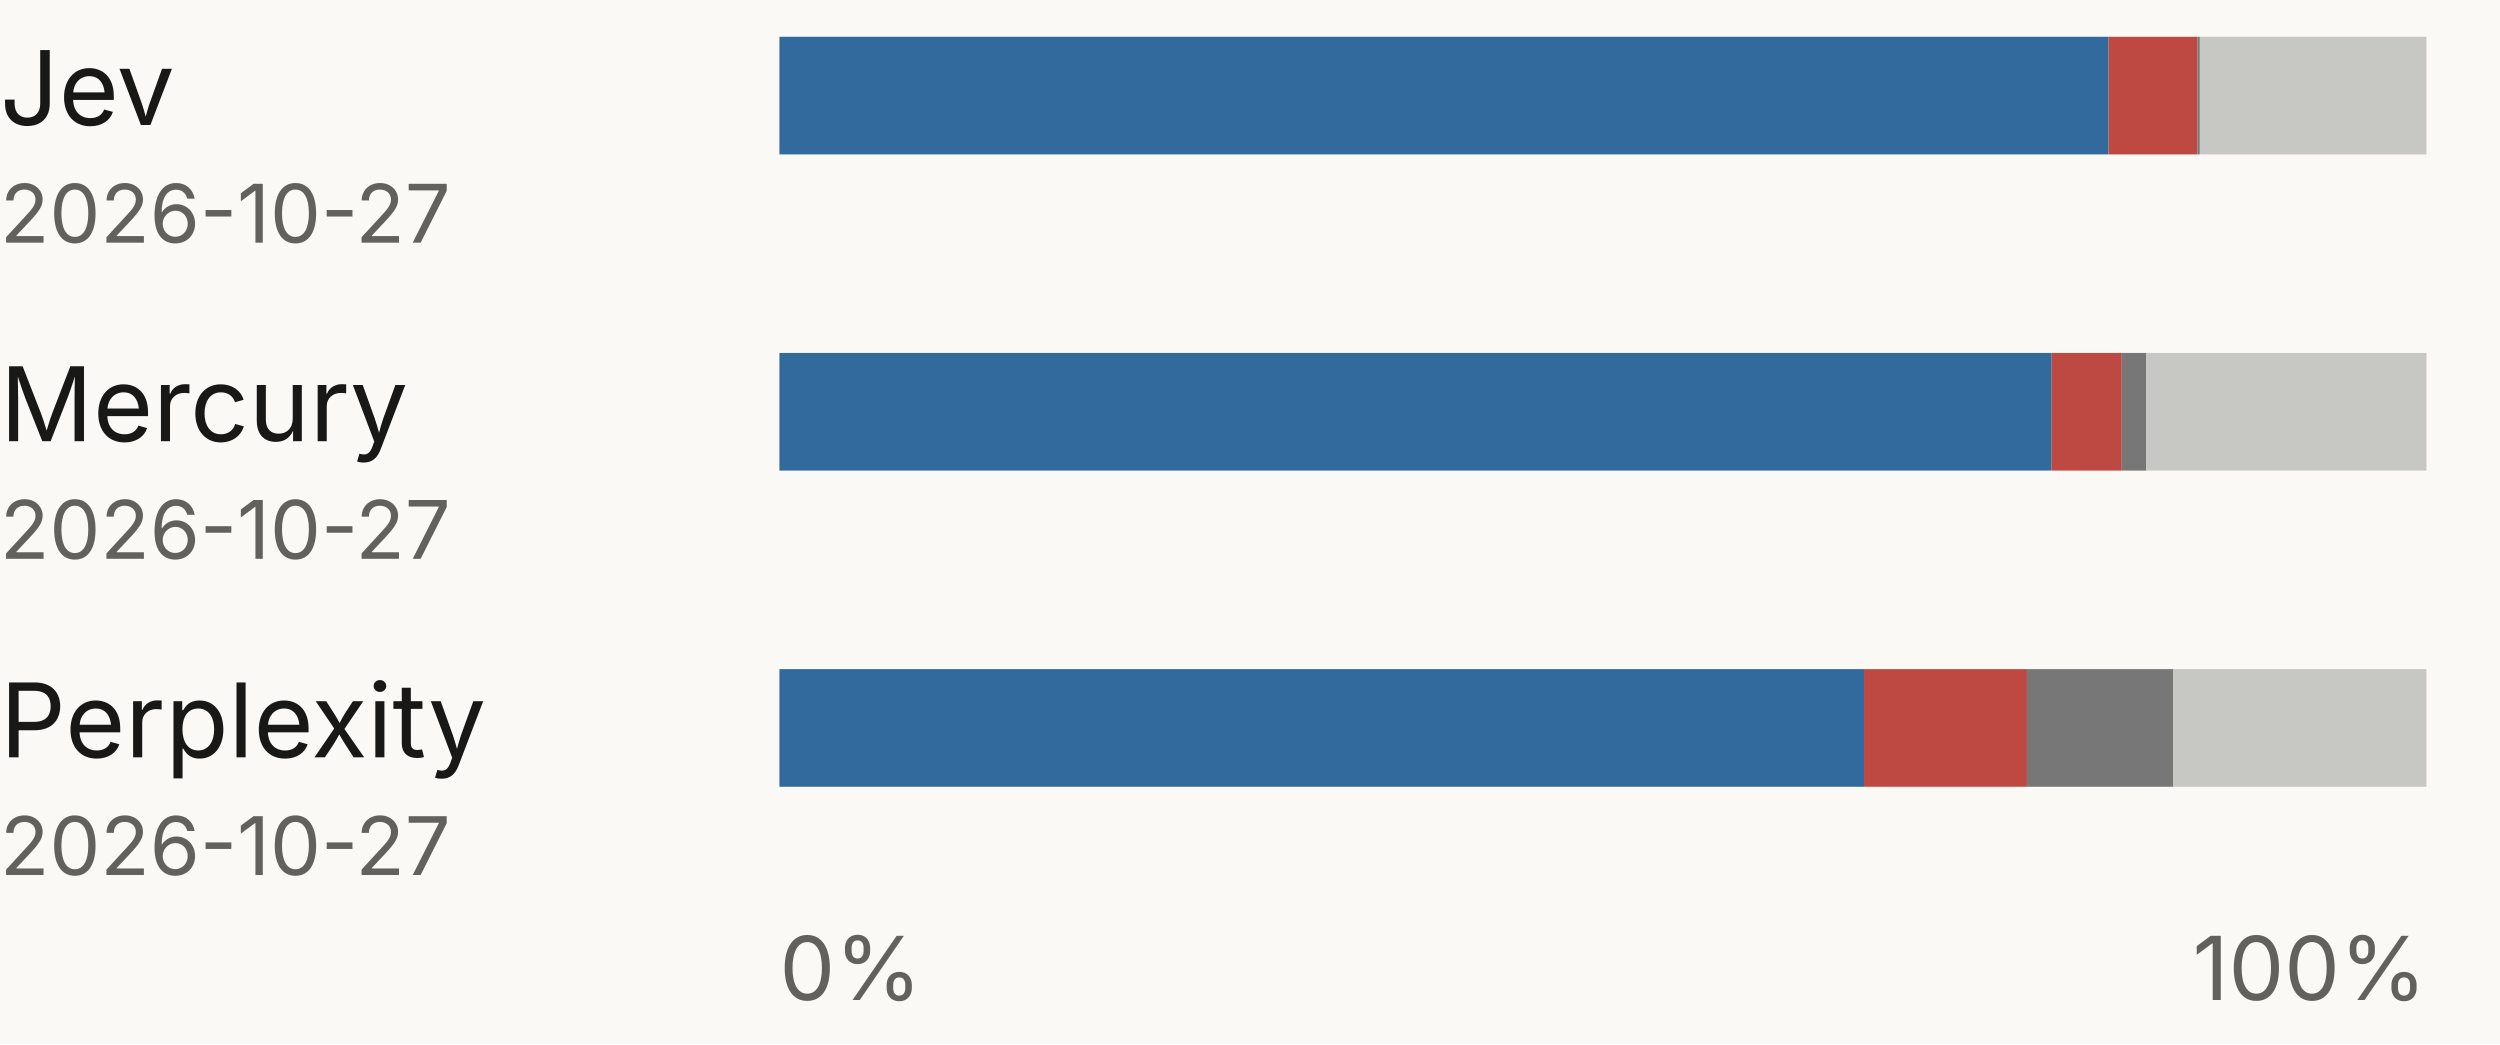
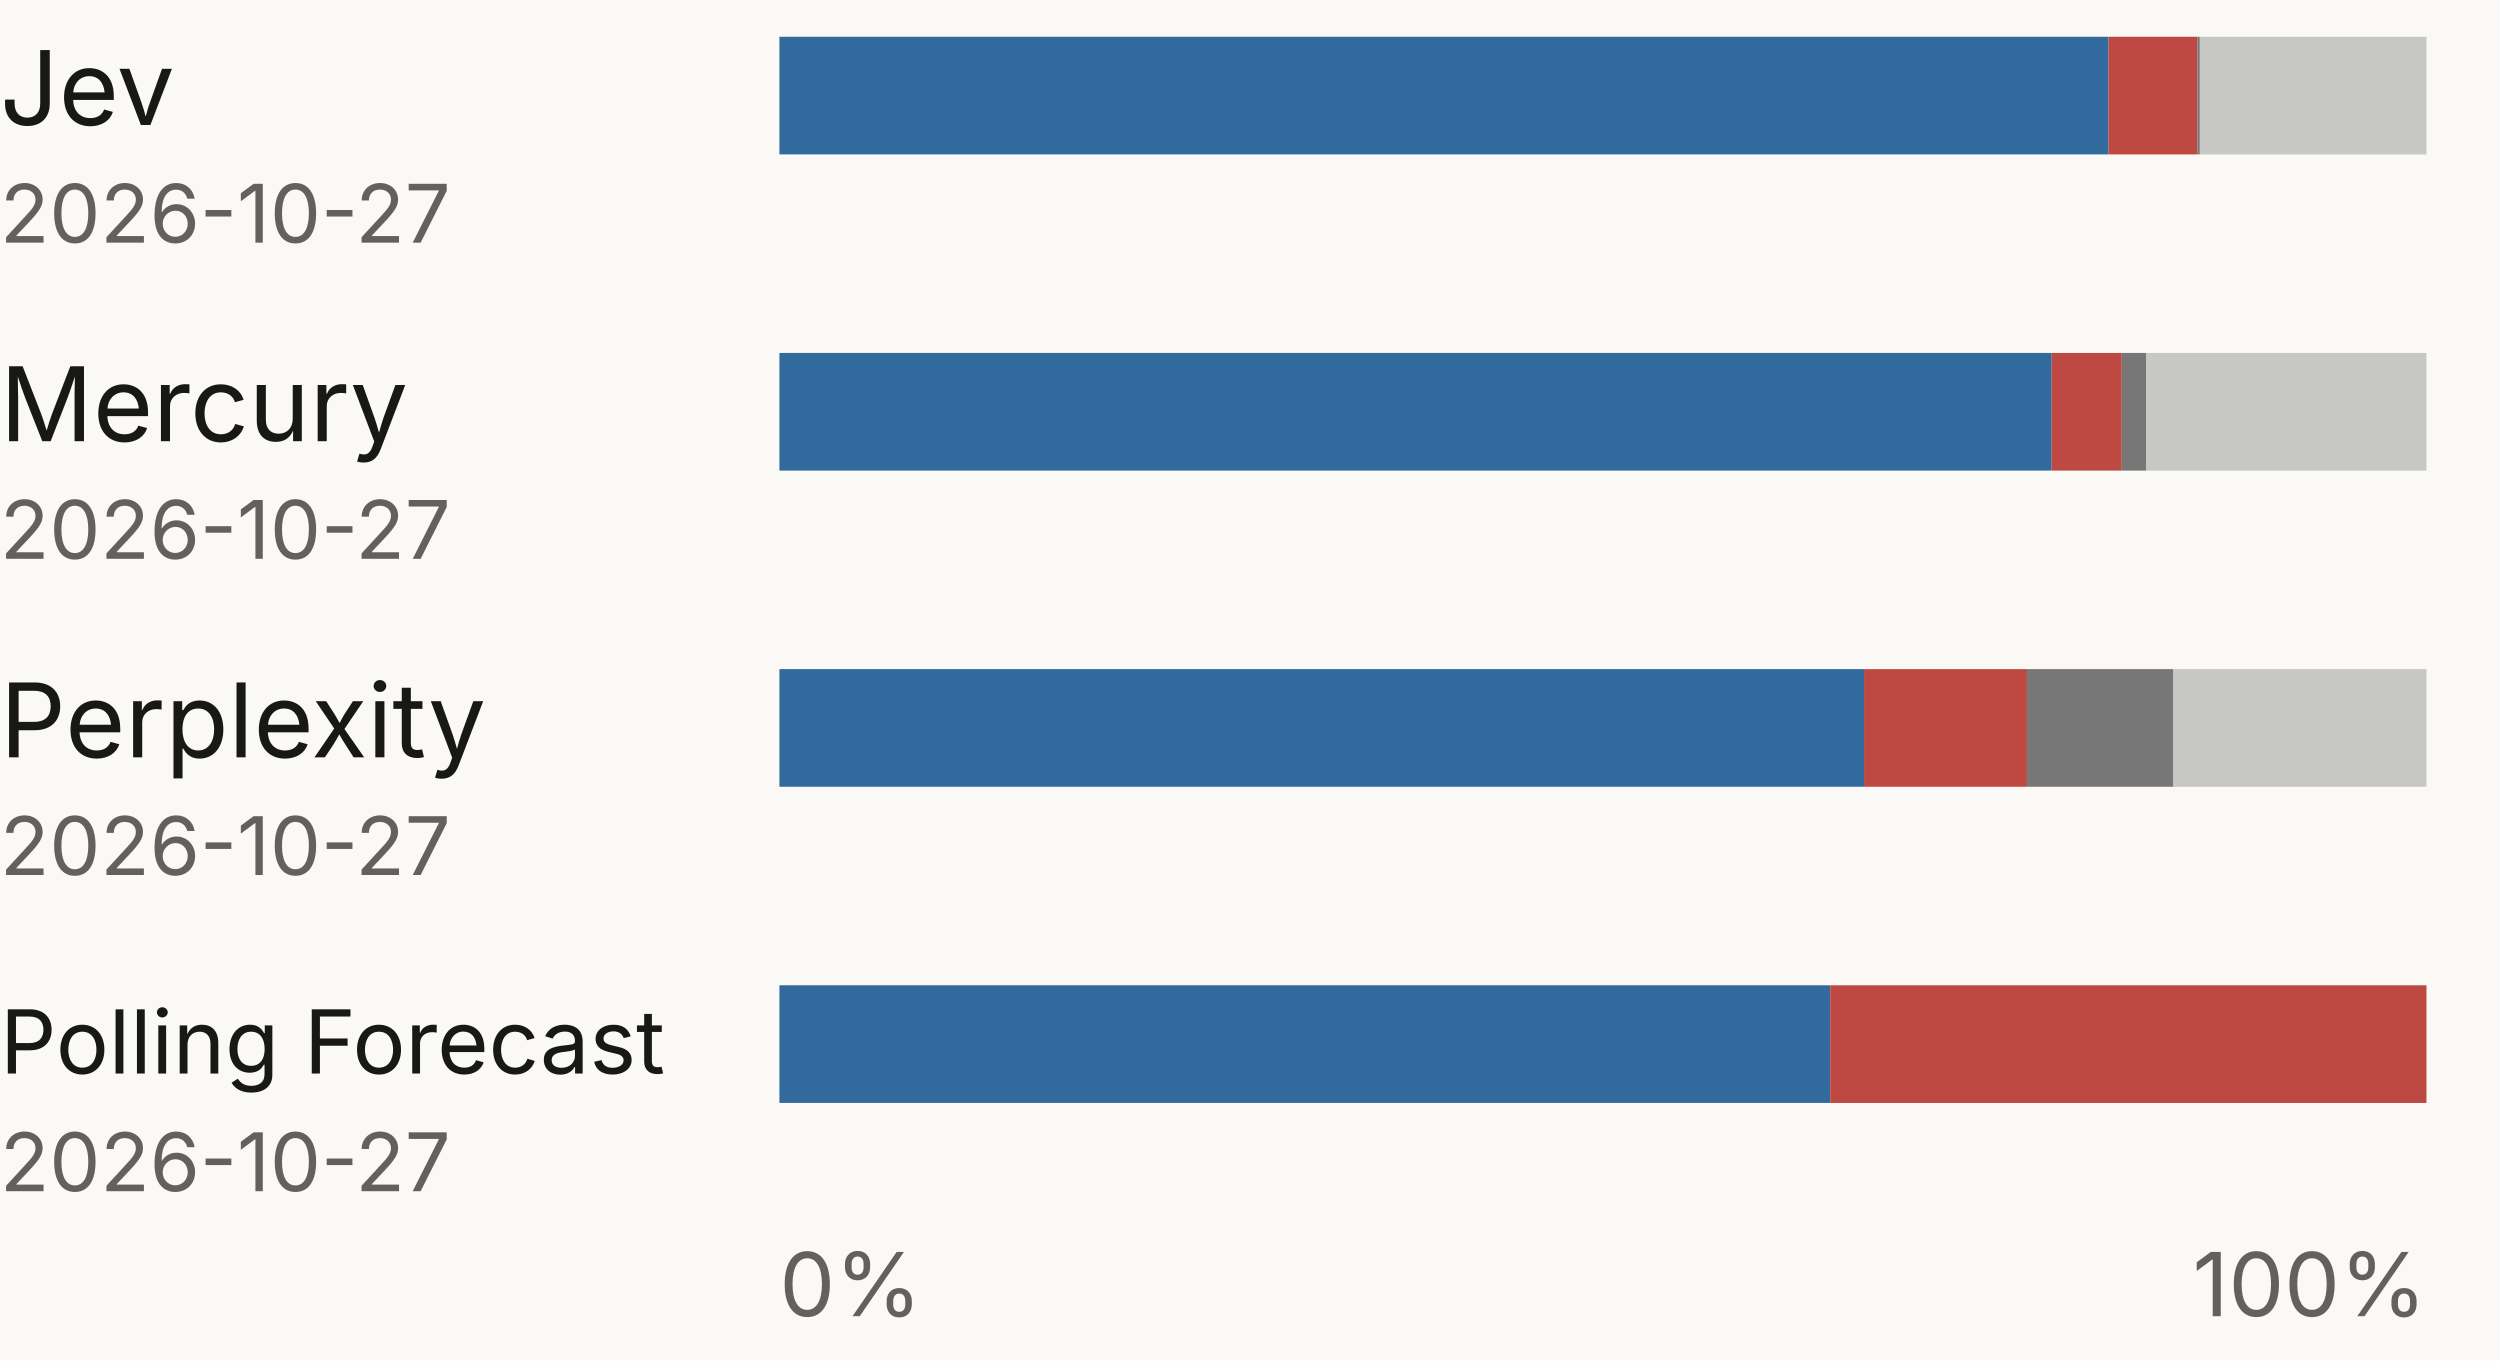
- <svg xmlns="http://www.w3.org/2000/svg" viewBox="0 0 340 142" role="img" aria-label="Massachusetts: synthetic response shares by model; unavailable rows are not zeros.">
+ <svg xmlns="http://www.w3.org/2000/svg" viewBox="0 0 340 185" role="img" aria-label="Massachusetts: synthetic response shares and implied two-candidate forecast shares; unavailable rows are not zeros.">
  <style>text{font-family:system-ui,-apple-system,"Segoe UI",sans-serif}</style>
-   <rect width="340" height="142" fill="#FAF9F6" />
+   <rect width="340" height="185" fill="#FAF9F6" />
  <text x="0" y="17" font-size="14" fill="#181817" text-anchor="start" font-weight="normal">Jev</text>
  <text x="0" y="33" font-size="11" fill="#62615D" text-anchor="start" font-weight="normal">2026-10-27</text>
  <rect x="106.000" y="5.000" width="180.768" height="16.000" fill="#326A9D" />
  <rect x="286.768" y="5.000" width="12.074" height="16.000" fill="#BD4942" />
  <rect x="298.842" y="5.000" width="0.336" height="16.000" fill="#777777" />
  <rect x="299.178" y="5.000" width="30.822" height="16.000" fill="#C7C7C3" />
  <text x="0" y="60" font-size="14" fill="#181817" text-anchor="start" font-weight="normal">Mercury</text>
  <text x="0" y="76" font-size="11" fill="#62615D" text-anchor="start" font-weight="normal">2026-10-27</text>
  <rect x="106.000" y="48.000" width="173.028" height="16.000" fill="#326A9D" />
  <rect x="279.028" y="48.000" width="9.537" height="16.000" fill="#BD4942" />
  <rect x="288.565" y="48.000" width="3.340" height="16.000" fill="#777777" />
  <rect x="291.905" y="48.000" width="38.095" height="16.000" fill="#C7C7C3" />
  <text x="0" y="103" font-size="14" fill="#181817" text-anchor="start" font-weight="normal">Perplexity</text>
  <text x="0" y="119" font-size="11" fill="#62615D" text-anchor="start" font-weight="normal">2026-10-27</text>
  <rect x="106.000" y="91.000" width="147.507" height="16.000" fill="#326A9D" />
  <rect x="253.507" y="91.000" width="22.157" height="16.000" fill="#BD4942" />
  <rect x="275.664" y="91.000" width="19.922" height="16.000" fill="#777777" />
  <rect x="295.586" y="91.000" width="34.414" height="16.000" fill="#C7C7C3" />
-   <text x="106" y="136" font-size="12" fill="#62615D" text-anchor="start" font-weight="normal">0%</text>
-   <text x="330" y="136" font-size="12" fill="#62615D" text-anchor="end" font-weight="normal">100%</text>
+   <text x="0" y="146" font-size="12" fill="#181817" text-anchor="start" font-weight="normal">Polling Forecast</text>
+   <text x="0" y="162" font-size="11" fill="#62615D" text-anchor="start" font-weight="normal">2026-10-27</text>
+   <rect x="106.000" y="134.000" width="142.912" height="16.000" fill="#326A9D" />
+   <rect x="248.912" y="134.000" width="81.088" height="16.000" fill="#BD4942" />
+   <text x="106" y="179" font-size="12" fill="#62615D" text-anchor="start" font-weight="normal">0%</text>
+   <text x="330" y="179" font-size="12" fill="#62615D" text-anchor="end" font-weight="normal">100%</text>
</svg>
